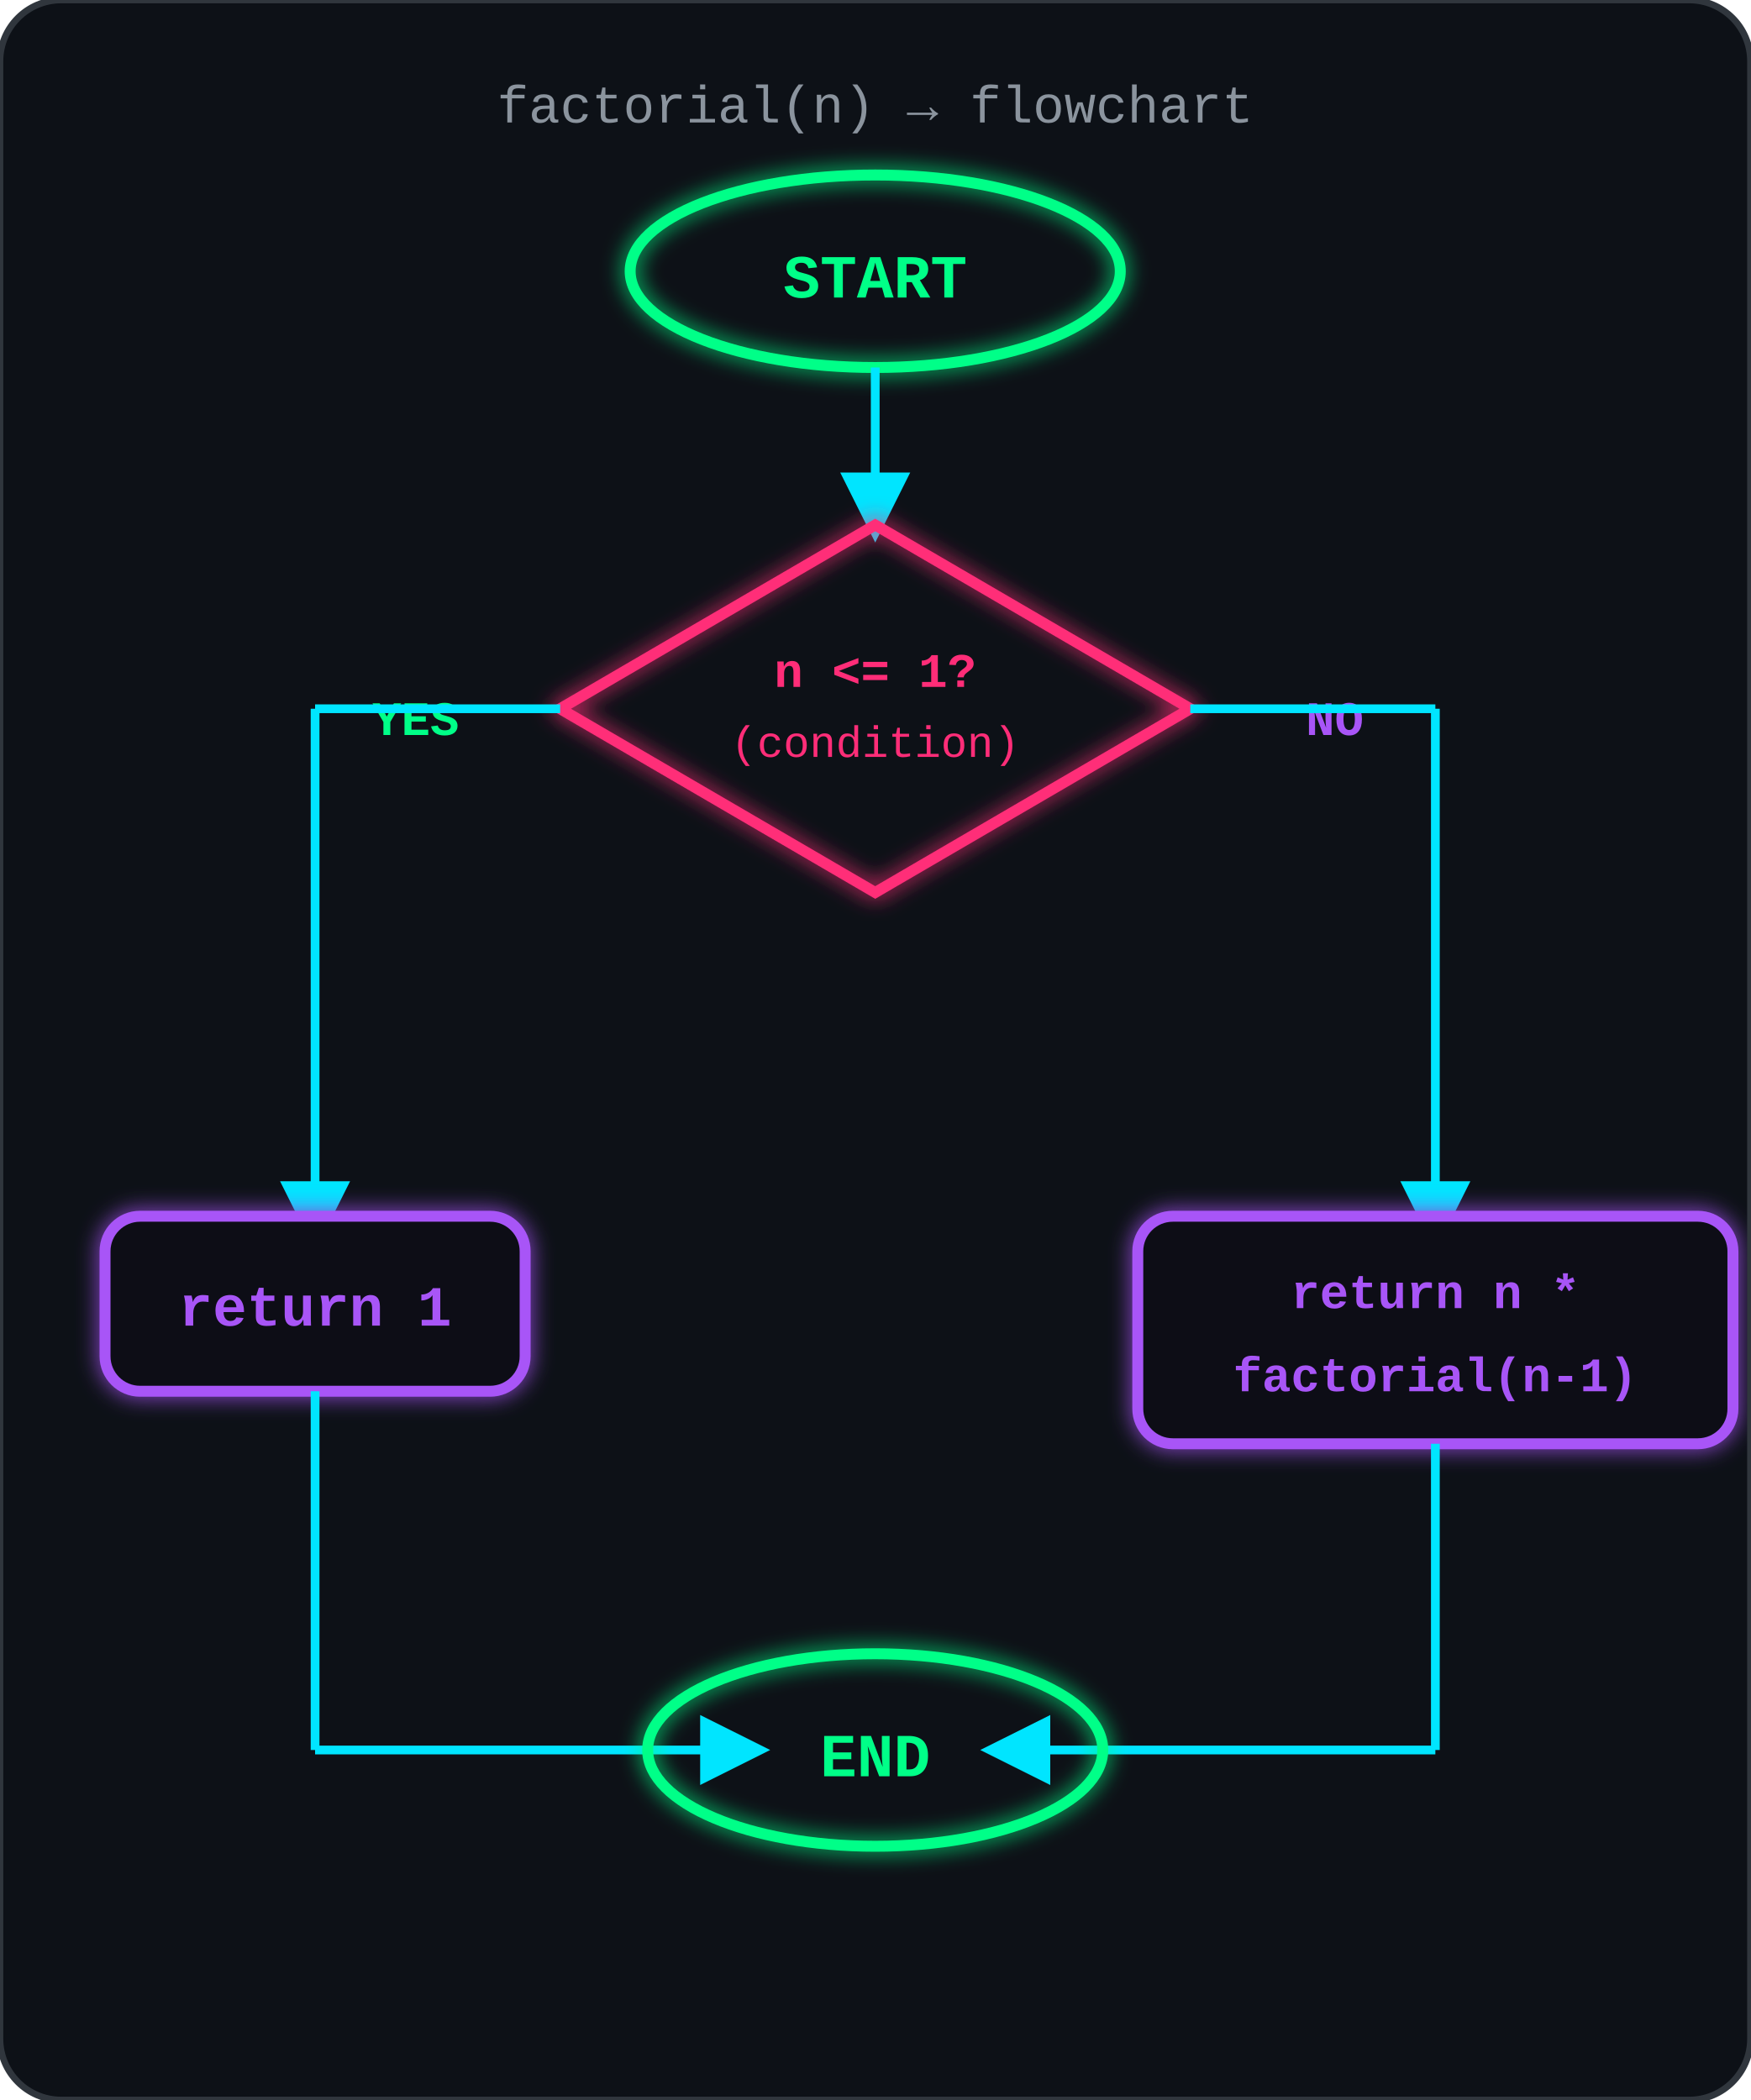
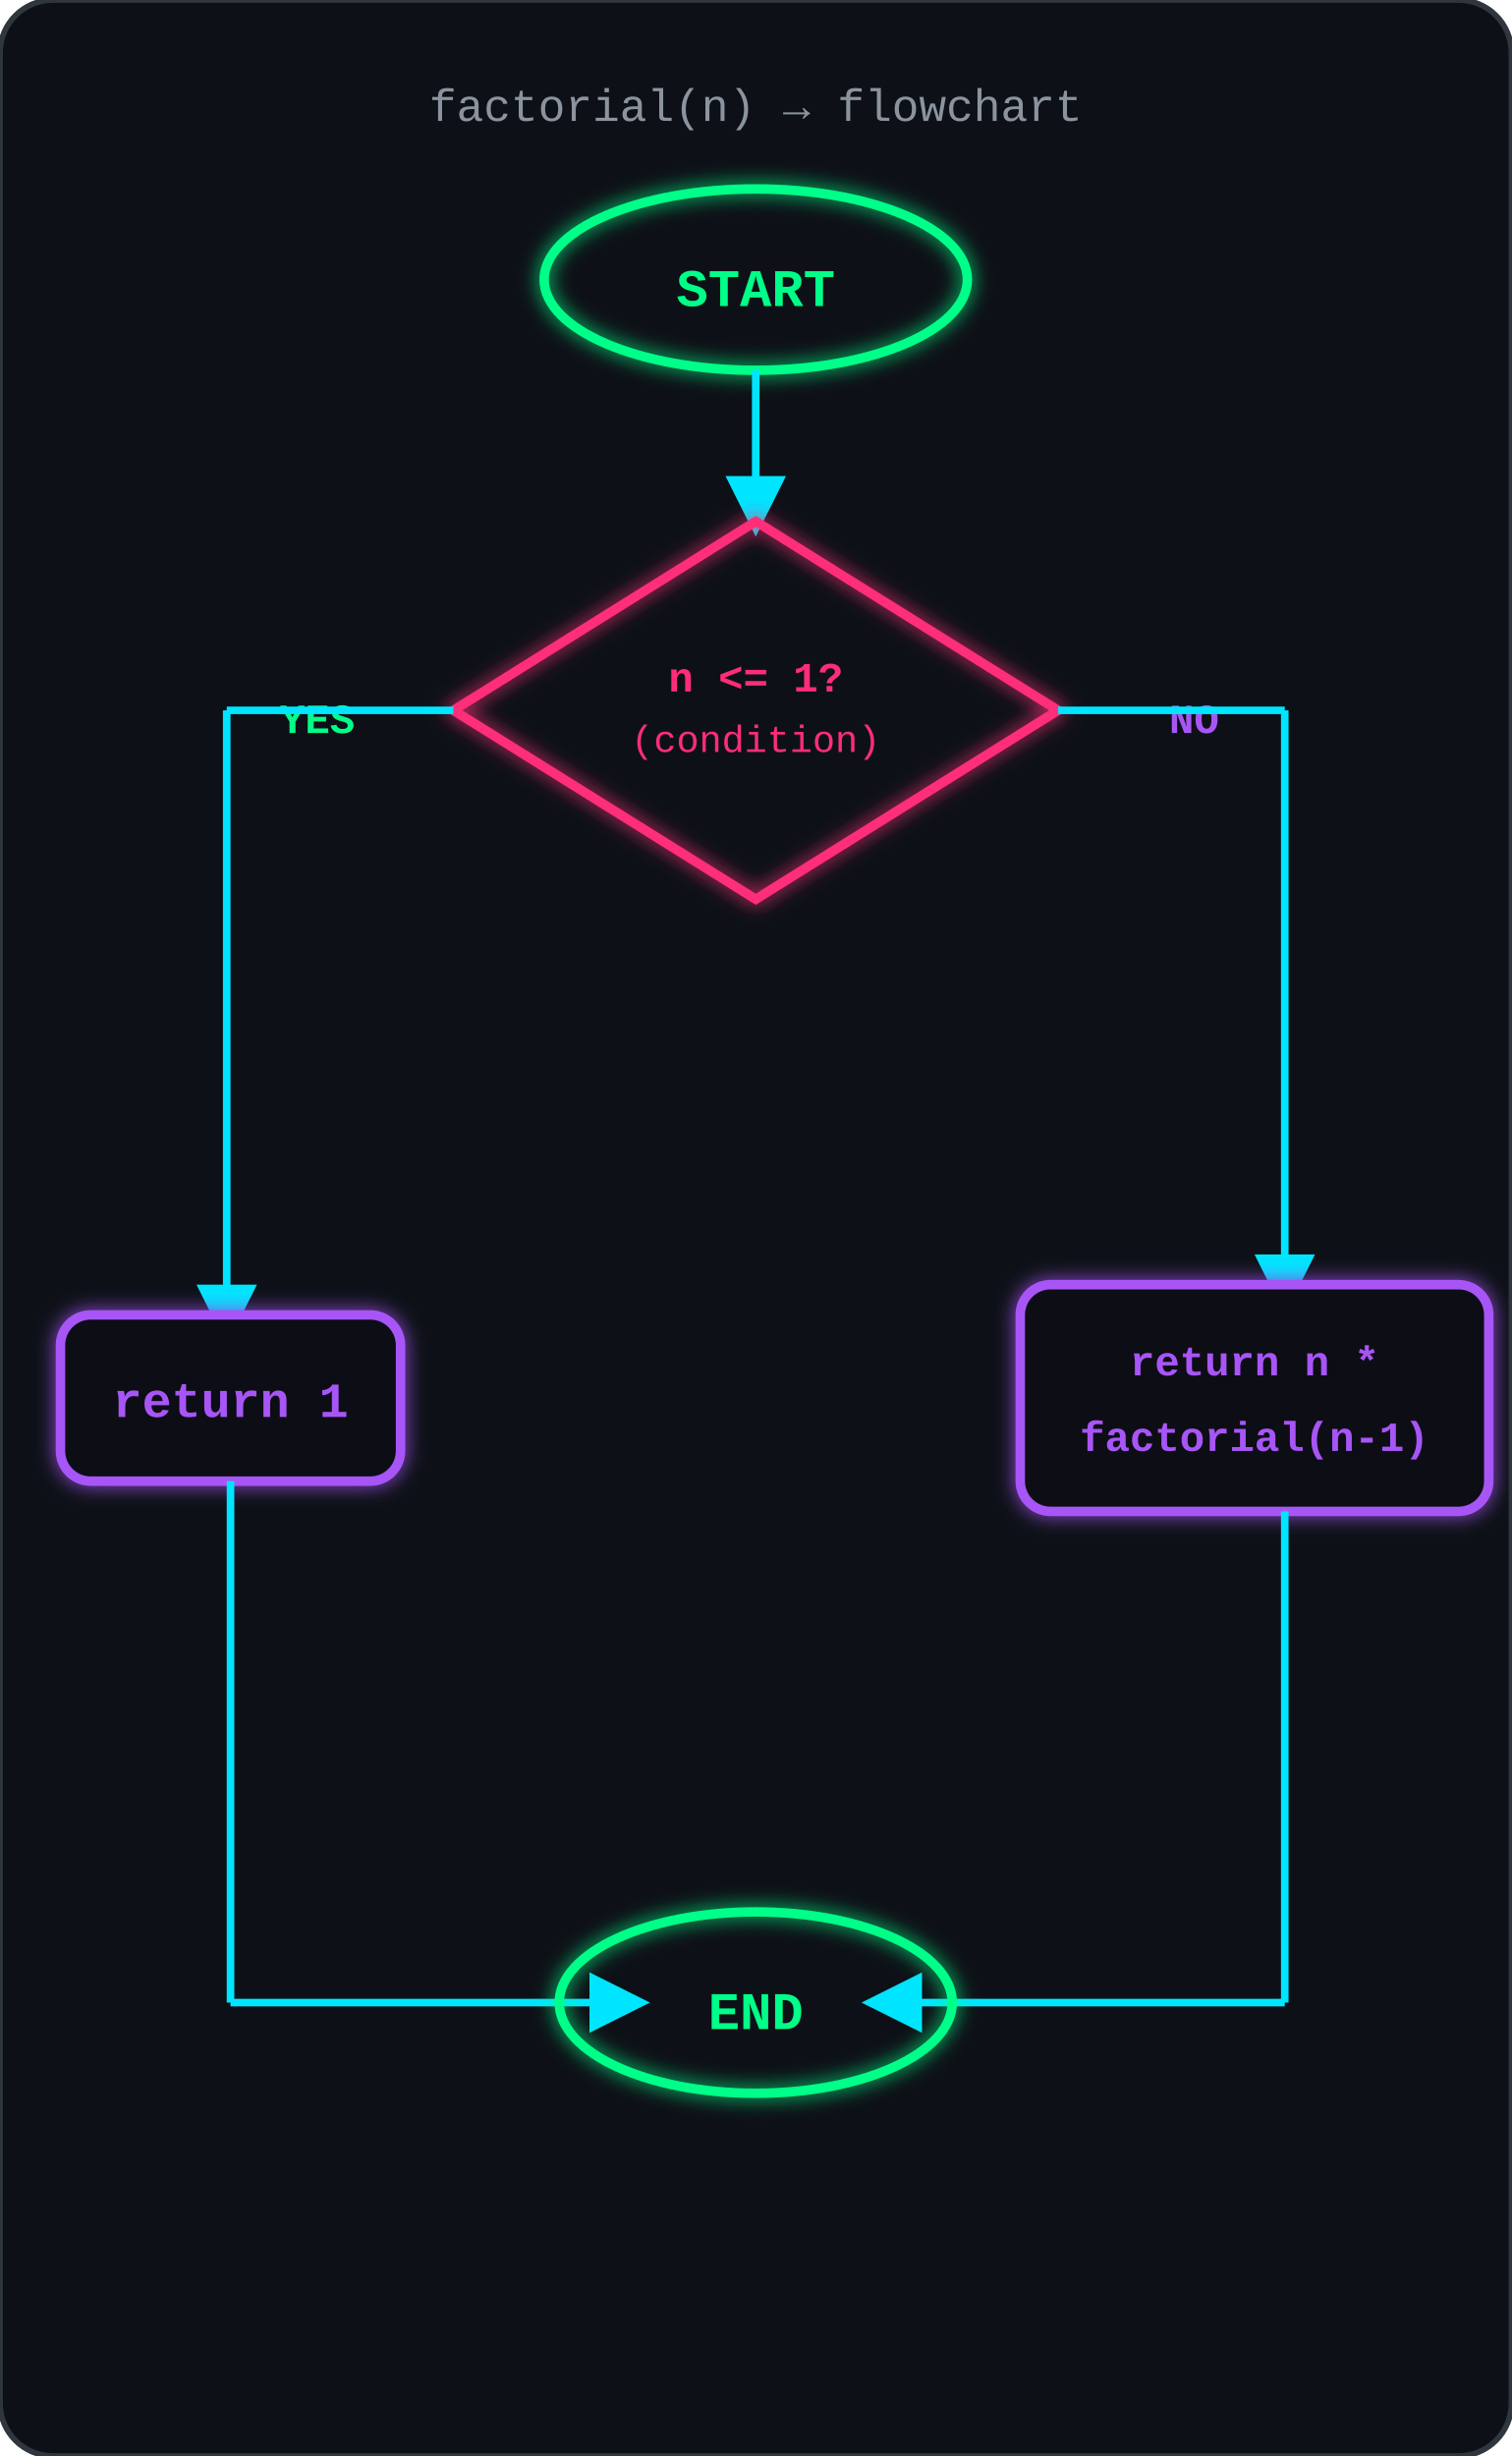
- <svg xmlns="http://www.w3.org/2000/svg" width="400" height="480" viewBox="0 0 400 480" style="background:#0d1117">
+ <svg xmlns="http://www.w3.org/2000/svg" width="400" height="650" viewBox="0 0 400 650" style="background:#0d1117">
  <defs>
    <marker id="arr" markerWidth="8" markerHeight="8" refX="4" refY="4" orient="auto">
      <path d="M0,0 L8,4 L0,8 Z" fill="#00e5ff" />
    </marker>
    <filter id="glow" x="-20%" y="-20%" width="140%" height="140%">
      <feGaussianBlur stdDeviation="2.5" result="blur" />
      <feMerge>
        <feMergeNode in="blur" />
        <feMergeNode in="SourceGraphic" />
      </feMerge>
    </filter>
    <style>
      text { font-family: 'Courier New', monospace; }
    </style>
  </defs>
-   <rect width="400" height="480" fill="#0d1117" rx="14" />
-   <rect width="400" height="480" fill="url(#bg)" rx="14" opacity="0.3" />
-   <text x="200" y="28" text-anchor="middle" fill="#8b949e" font-size="12">factorial(n) → flowchart</text>
-   <ellipse cx="200" cy="62" rx="56" ry="22" fill="none" stroke="#00ff88" stroke-width="2.5" filter="url(#glow)" />
-   <text x="200" y="68" text-anchor="middle" fill="#00ff88" font-size="14" font-weight="bold">START</text>
-   <line x1="200" y1="84" x2="200" y2="116" stroke="#00e5ff" stroke-width="2" marker-end="url(#arr)" />
-   <polygon points="200,120 272,162 200,204 128,162" fill="none" stroke="#ff2d78" stroke-width="2.5" filter="url(#glow)" />
-   <text x="200" y="157" text-anchor="middle" fill="#ff2d78" font-size="11" font-weight="bold">n &lt;= 1?</text>
-   <text x="200" y="173" text-anchor="middle" fill="#ff2d78" font-size="10">(condition)</text>
-   <text x="95" y="168" text-anchor="middle" fill="#00ff88" font-size="11" font-weight="bold">YES</text>
-   <text x="305" y="168" text-anchor="middle" fill="#a855f7" font-size="11" font-weight="bold">NO</text>
-   <line x1="128" y1="162" x2="72" y2="162" stroke="#00e5ff" stroke-width="2" />
-   <line x1="72" y1="162" x2="72" y2="278" stroke="#00e5ff" stroke-width="2" marker-end="url(#arr)" />
-   <rect x="24" y="278" width="96" height="40" rx="8" fill="#0d1117" stroke="#a855f7" stroke-width="2.5" filter="url(#glow)" />
-   <text x="72" y="303" text-anchor="middle" fill="#a855f7" font-size="13" font-weight="bold">return 1</text>
-   <line x1="272" y1="162" x2="328" y2="162" stroke="#00e5ff" stroke-width="2" />
-   <line x1="328" y1="162" x2="328" y2="278" stroke="#00e5ff" stroke-width="2" marker-end="url(#arr)" />
-   <rect x="260" y="278" width="136" height="52" rx="8" fill="#0d1117" stroke="#a855f7" stroke-width="2.5" filter="url(#glow)" />
-   <text x="328" y="299" text-anchor="middle" fill="#a855f7" font-size="11" font-weight="bold">return n *</text>
-   <text x="328" y="318" text-anchor="middle" fill="#a855f7" font-size="11" font-weight="bold">factorial(n-1)</text>
-   <line x1="72" y1="318" x2="72" y2="400" stroke="#00e5ff" stroke-width="2" />
-   <line x1="72" y1="400" x2="168" y2="400" stroke="#00e5ff" stroke-width="2" marker-end="url(#arr)" />
-   <line x1="328" y1="330" x2="328" y2="400" stroke="#00e5ff" stroke-width="2" />
-   <line x1="328" y1="400" x2="232" y2="400" stroke="#00e5ff" stroke-width="2" marker-end="url(#arr)" />
-   <ellipse cx="200" cy="400" rx="52" ry="22" fill="none" stroke="#00ff88" stroke-width="2.5" filter="url(#glow)" />
-   <text x="200" y="406" text-anchor="middle" fill="#00ff88" font-size="14" font-weight="bold">END</text>
-   <rect width="400" height="480" fill="none" stroke="#30363d" stroke-width="1.5" rx="14" />
+   <rect width="400" height="650" fill="#0d1117" rx="14" />
+   <text x="200" y="32" text-anchor="middle" fill="#8b949e" font-size="12">factorial(n) → flowchart</text>
+   <ellipse cx="200" cy="74" rx="56" ry="24" fill="none" stroke="#00ff88" stroke-width="2.5" filter="url(#glow)" />
+   <text x="200" y="81" text-anchor="middle" fill="#00ff88" font-size="14" font-weight="bold">START</text>
+   <line x1="200" y1="98" x2="200" y2="134" stroke="#00e5ff" stroke-width="2" marker-end="url(#arr)" />
+   <polygon points="200,138 280,188 200,238 120,188" fill="none" stroke="#ff2d78" stroke-width="2.5" filter="url(#glow)" />
+   <text x="200" y="183" text-anchor="middle" fill="#ff2d78" font-size="11" font-weight="bold">n &lt;= 1?</text>
+   <text x="200" y="199" text-anchor="middle" fill="#ff2d78" font-size="10">(condition)</text>
+   <text x="84" y="194" text-anchor="middle" fill="#00ff88" font-size="11" font-weight="bold">YES</text>
+   <text x="316" y="194" text-anchor="middle" fill="#a855f7" font-size="11" font-weight="bold">NO</text>
+   <line x1="120" y1="188" x2="60" y2="188" stroke="#00e5ff" stroke-width="2" />
+   <line x1="60" y1="188" x2="60" y2="348" stroke="#00e5ff" stroke-width="2" marker-end="url(#arr)" />
+   <rect x="16" y="348" width="90" height="44" rx="8" fill="#0d1117" stroke="#a855f7" stroke-width="2.5" filter="url(#glow)" />
+   <text x="61" y="375" text-anchor="middle" fill="#a855f7" font-size="13" font-weight="bold">return 1</text>
+   <line x1="280" y1="188" x2="340" y2="188" stroke="#00e5ff" stroke-width="2" />
+   <line x1="340" y1="188" x2="340" y2="340" stroke="#00e5ff" stroke-width="2" marker-end="url(#arr)" />
+   <rect x="270" y="340" width="124" height="60" rx="8" fill="#0d1117" stroke="#a855f7" stroke-width="2.5" filter="url(#glow)" />
+   <text x="332" y="364" text-anchor="middle" fill="#a855f7" font-size="11" font-weight="bold">return n *</text>
+   <text x="332" y="384" text-anchor="middle" fill="#a855f7" font-size="11" font-weight="bold">factorial(n-1)</text>
+   <line x1="61" y1="392" x2="61" y2="530" stroke="#00e5ff" stroke-width="2" />
+   <line x1="61" y1="530" x2="164" y2="530" stroke="#00e5ff" stroke-width="2" marker-end="url(#arr)" />
+   <line x1="340" y1="400" x2="340" y2="530" stroke="#00e5ff" stroke-width="2" />
+   <line x1="340" y1="530" x2="236" y2="530" stroke="#00e5ff" stroke-width="2" marker-end="url(#arr)" />
+   <ellipse cx="200" cy="530" rx="52" ry="24" fill="none" stroke="#00ff88" stroke-width="2.5" filter="url(#glow)" />
+   <text x="200" y="537" text-anchor="middle" fill="#00ff88" font-size="14" font-weight="bold">END</text>
+   <rect width="400" height="650" fill="none" stroke="#30363d" stroke-width="1.5" rx="14" />
</svg>
